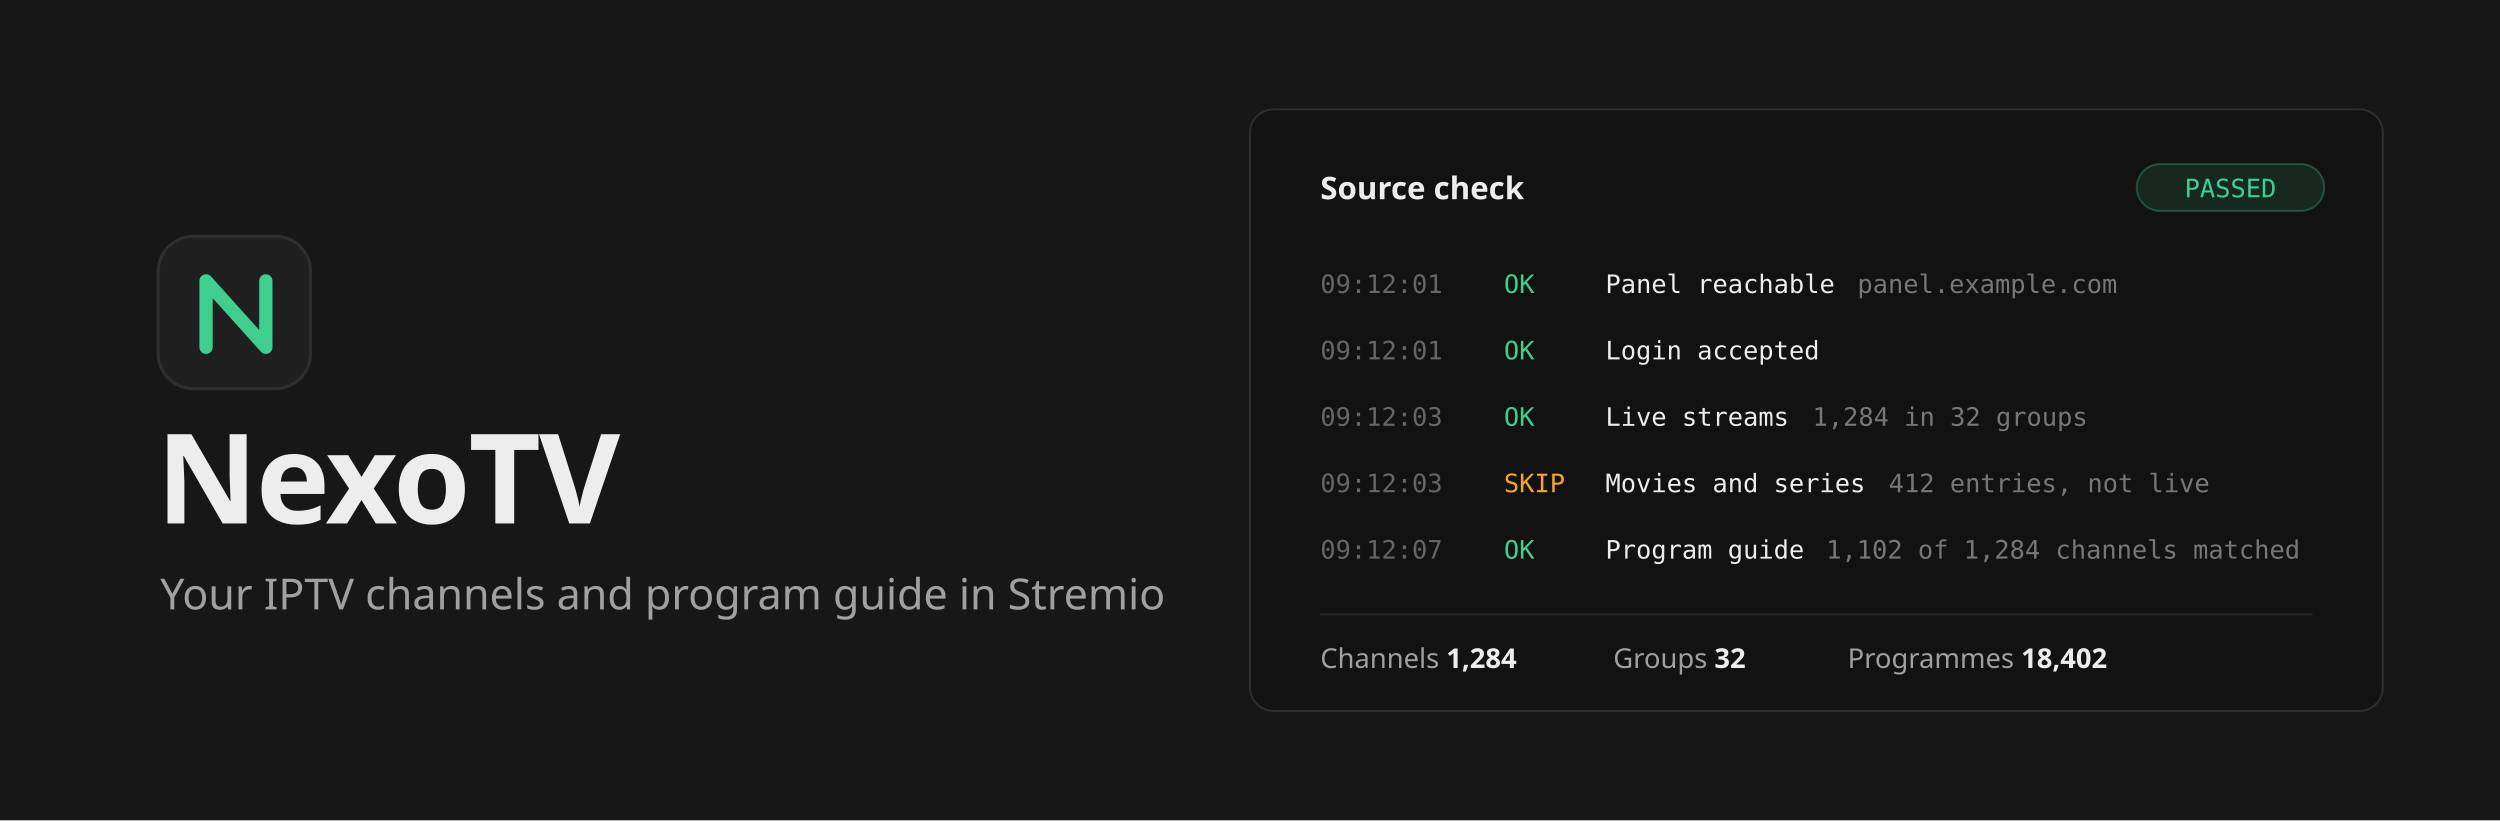
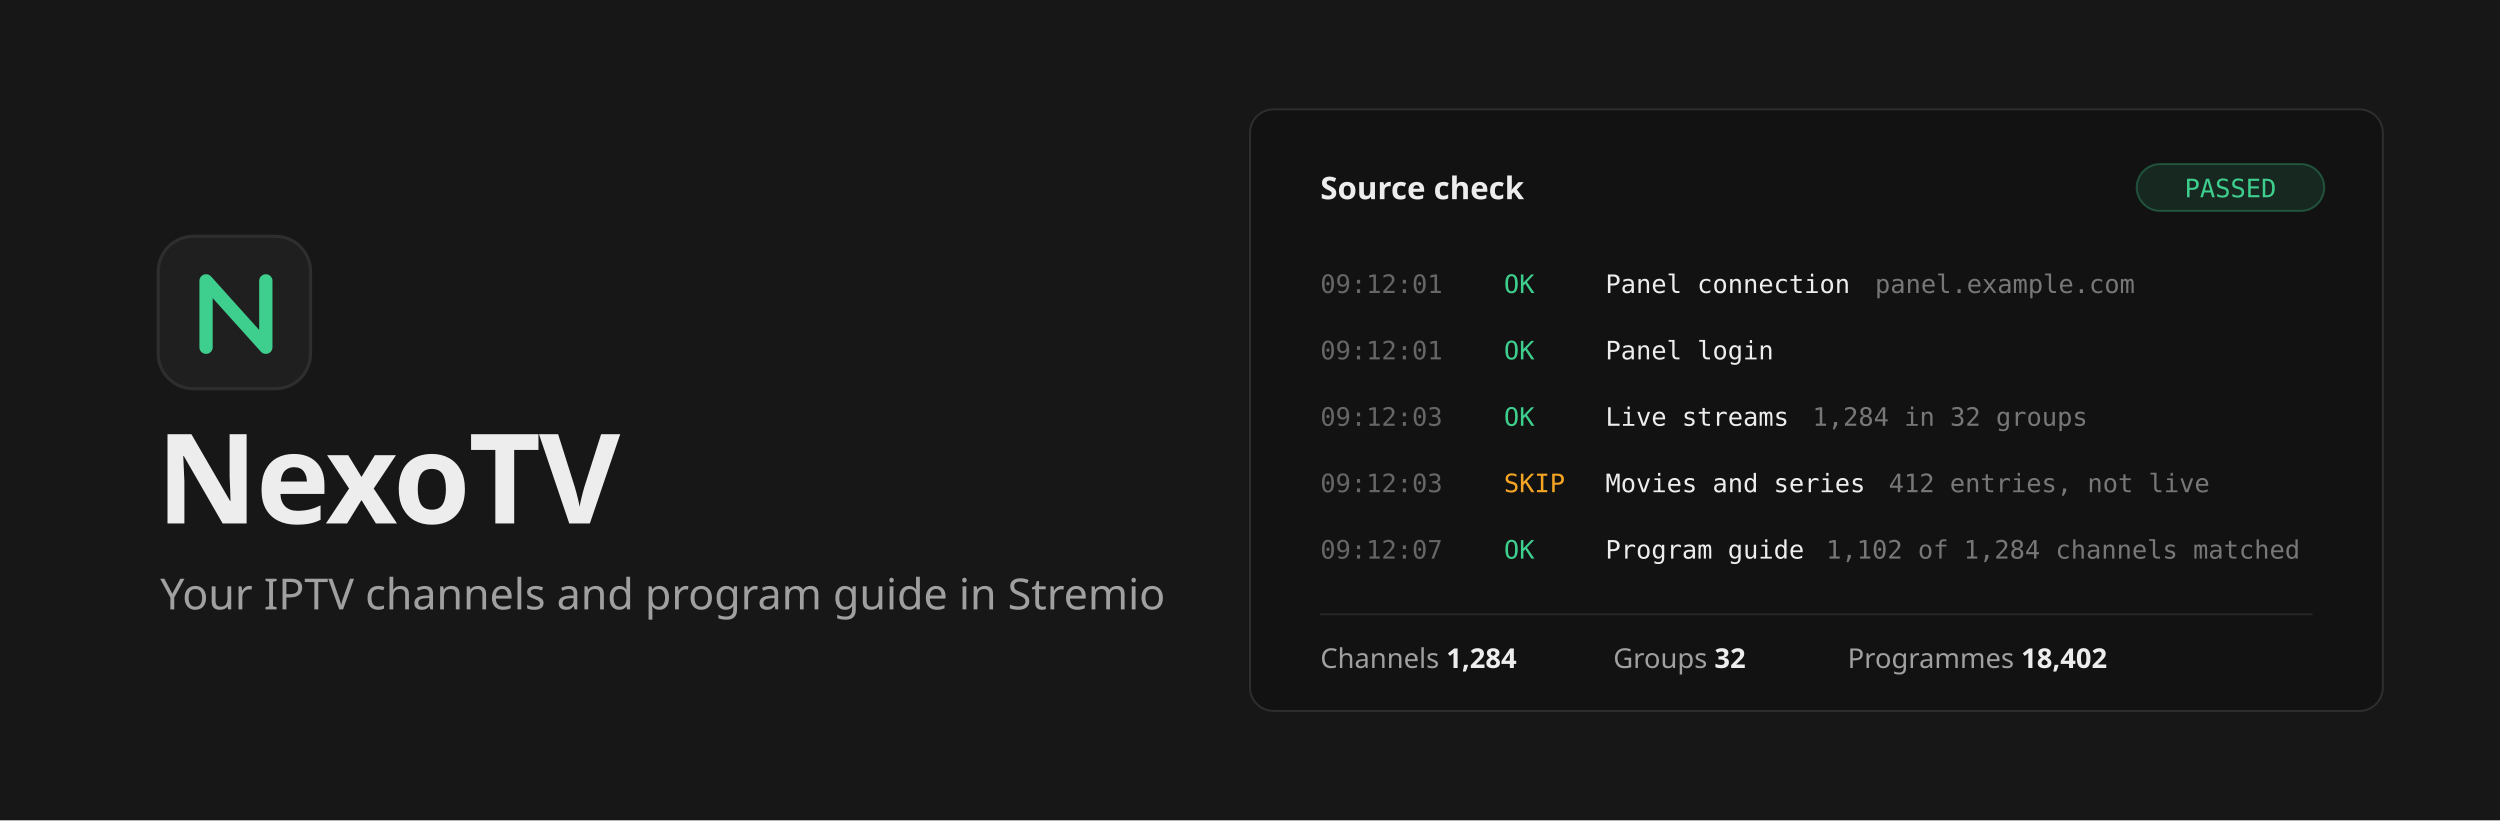
<svg xmlns="http://www.w3.org/2000/svg" viewBox="0 0 1280 420" width="1280" height="420">
  <rect width="1280" height="420" fill="#171717" />
  <g transform="translate(80 120)">
    <rect x="1" y="1" width="78" height="78" rx="18" fill="#1f1f1f" stroke="#2e2e2e" stroke-width="1.6" />
    <path d="M25.5 57.8V23.8l30.6 34V23.8" fill="none" stroke="#3ecf8e" stroke-width="6.8" stroke-linecap="round" stroke-linejoin="round" />
  </g>
  <text x="80" y="268" fill="#ededed" font-family="IBM Plex Sans, sans-serif" font-size="64" font-weight="600" letter-spacing="-1">NexoTV</text>
  <text x="82" y="312" fill="#a0a0a0" font-family="IBM Plex Sans, sans-serif" font-size="22">Your IPTV channels and program guide in Stremio</text>
  <rect x="640" y="56" width="580" height="308" rx="12" fill="#121212" stroke="#2e2e2e" />
  <g font-family="IBM Plex Mono, monospace" font-size="13">
    <text x="676" y="102" fill="#ededed" font-family="IBM Plex Sans, sans-serif" font-size="16" font-weight="600">Source check</text>
    <rect x="1094" y="84" width="96" height="24" rx="12" fill="#3ecf8e" fill-opacity="0.12" stroke="#3ecf8e" stroke-opacity="0.3" />
    <text x="1142" y="101" fill="#3ecf8e" text-anchor="middle">PASSED</text>
    <text x="676" y="150" fill="#666">09:12:01</text>
    <text x="770" y="150" fill="#3ecf8e">OK</text>
-     <text x="822" y="150" fill="#ededed">Panel reachable</text>
-     <text x="822" y="150" dx="129" fill="#777">panel.example.com</text>
+     <text x="822" y="150" fill="#ededed">Panel connection</text>
+     <text x="822" y="150" dx="138" fill="#777">panel.example.com</text>
    <text x="676" y="184" fill="#666">09:12:01</text>
    <text x="770" y="184" fill="#3ecf8e">OK</text>
-     <text x="822" y="184" fill="#ededed">Login accepted</text>
-     <text x="822" y="184" dx="121" fill="#777" />
+     <text x="822" y="184" fill="#ededed">Panel login</text>
+     <text x="822" y="184" dx="95" fill="#777" />
    <text x="676" y="218" fill="#666">09:12:03</text>
    <text x="770" y="218" fill="#3ecf8e">OK</text>
    <text x="822" y="218" fill="#ededed">Live streams</text>
    <text x="822" y="218" dx="106" fill="#777">1,284 in 32 groups</text>
    <text x="676" y="252" fill="#666">09:12:03</text>
    <text x="770" y="252" fill="#f5a524">SKIP</text>
    <text x="822" y="252" fill="#ededed">Movies and series</text>
    <text x="822" y="252" dx="145" fill="#777">412 entries, not live</text>
    <text x="676" y="286" fill="#666">09:12:07</text>
    <text x="770" y="286" fill="#3ecf8e">OK</text>
    <text x="822" y="286" fill="#ededed">Program guide</text>
    <text x="822" y="286" dx="113" fill="#777">1,102 of 1,284 channels matched</text>
    <rect x="676" y="314" width="508" height="1" fill="#262626" />
    <g font-family="IBM Plex Sans, sans-serif" font-size="14">
      <text x="676" y="342" fill="#a0a0a0">Channels <tspan fill="#ededed" font-weight="600">1,284</tspan>
      </text>
      <text x="826" y="342" fill="#a0a0a0">Groups <tspan fill="#ededed" font-weight="600">32</tspan>
      </text>
      <text x="946" y="342" fill="#a0a0a0">Programmes <tspan fill="#ededed" font-weight="600">18,402</tspan>
      </text>
    </g>
  </g>
</svg>
